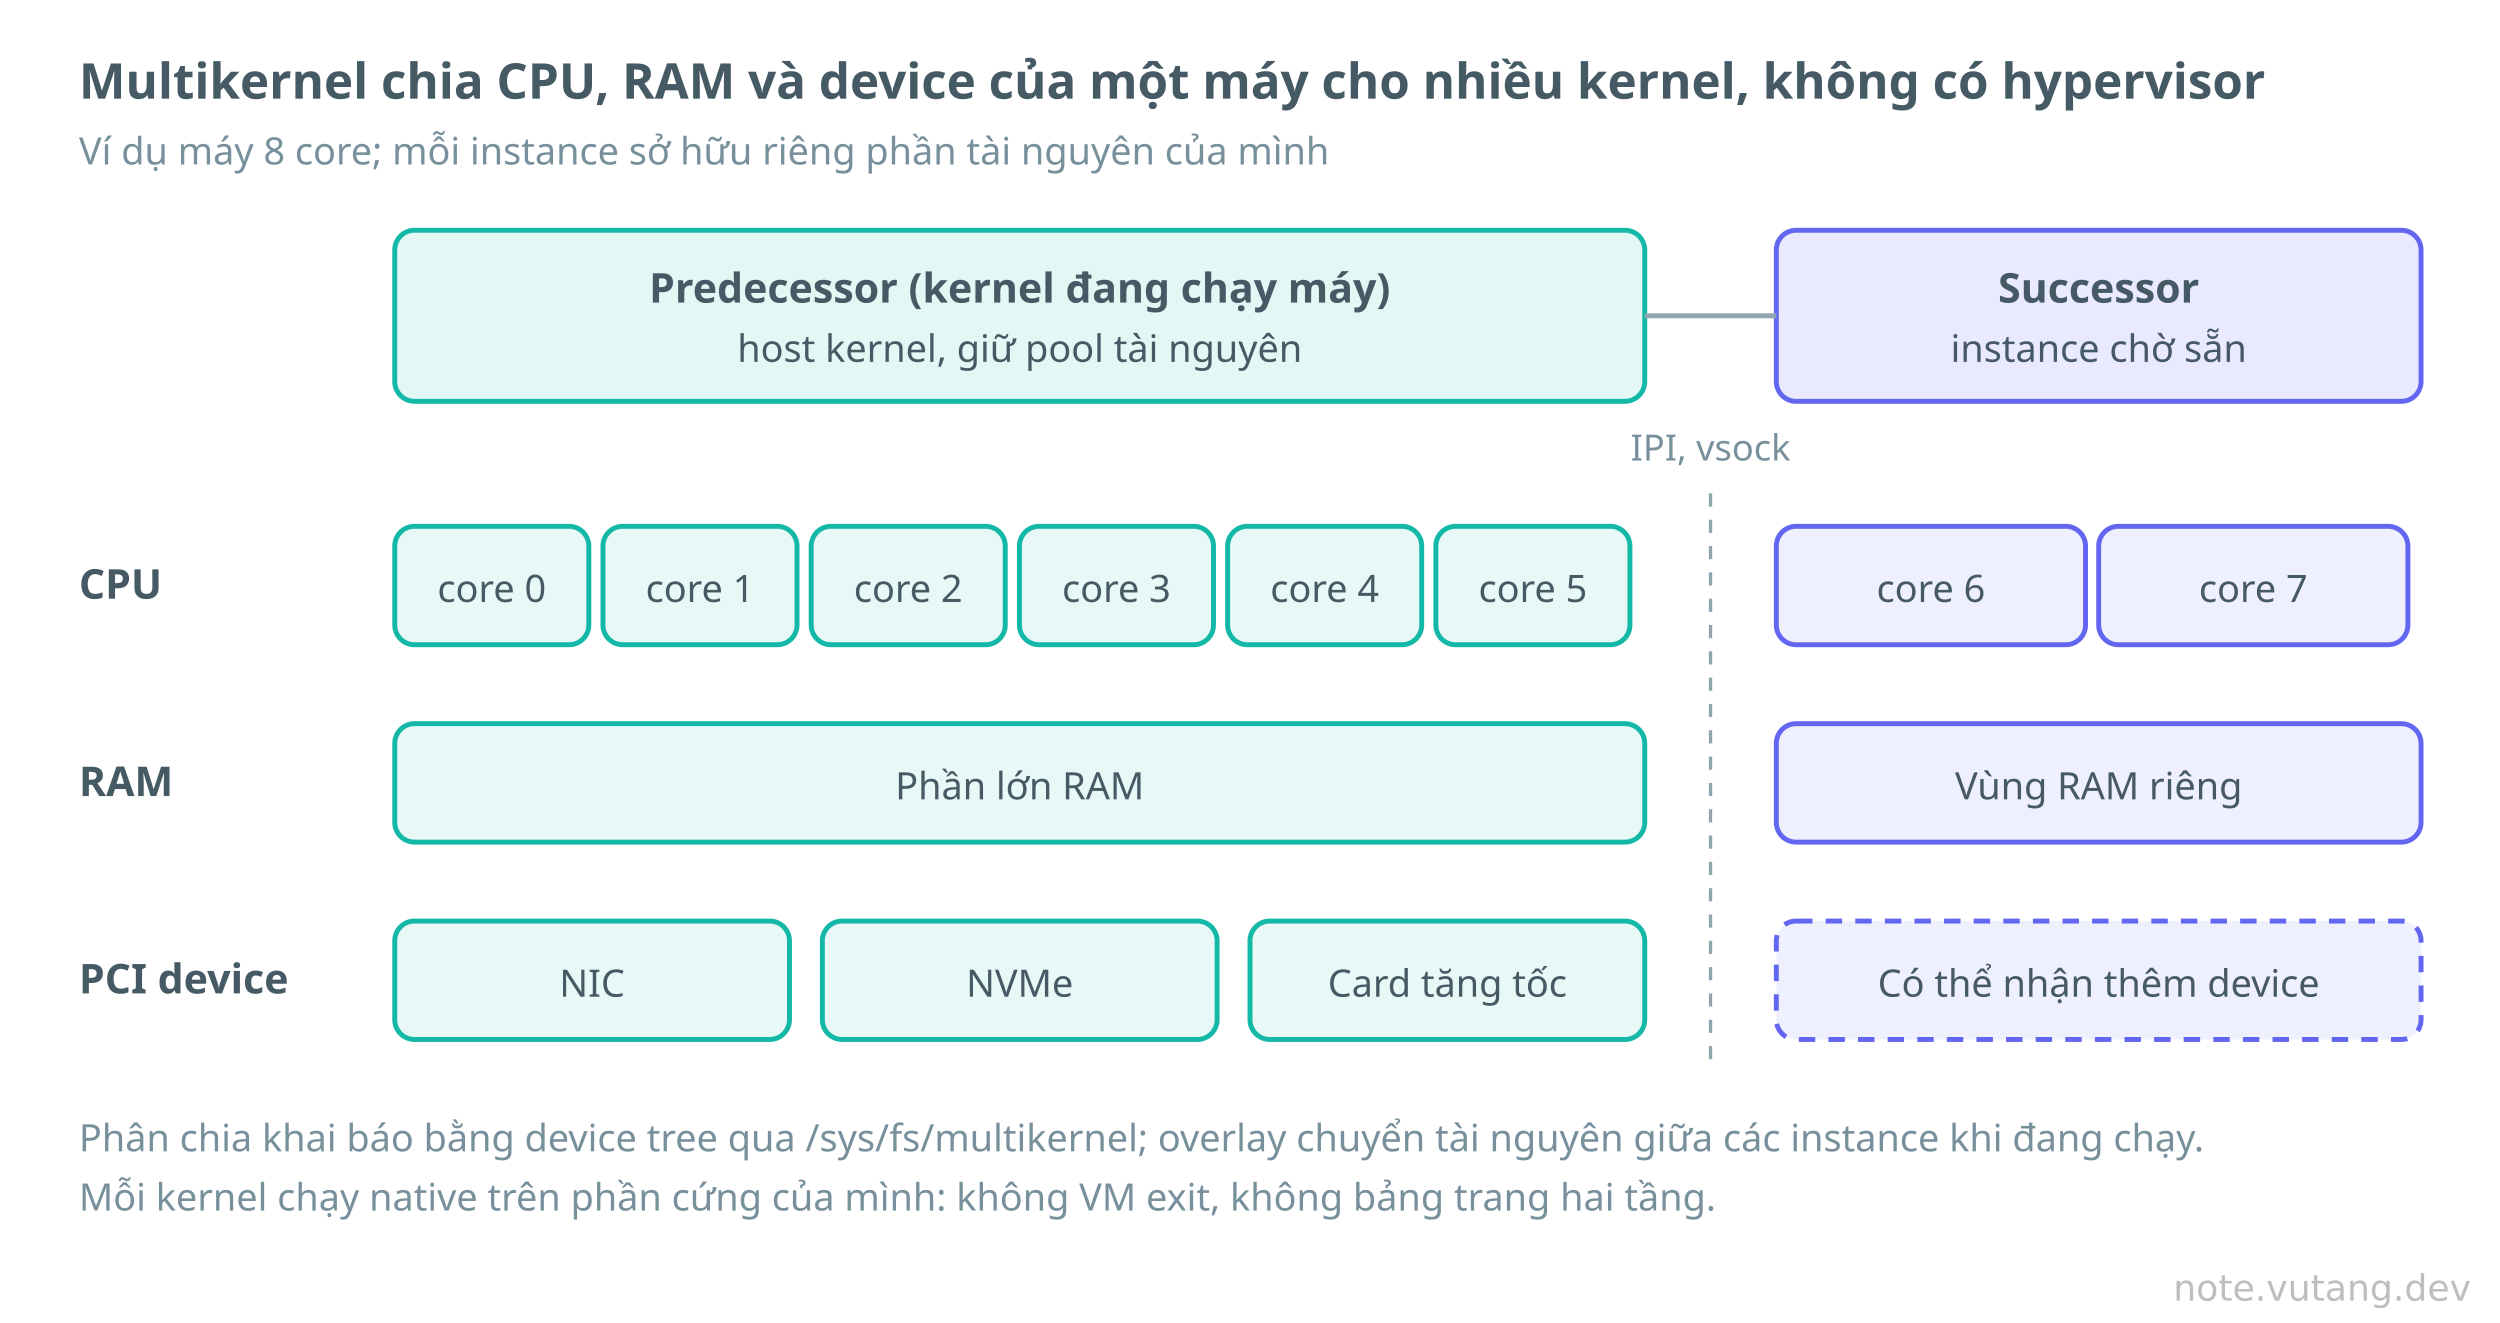
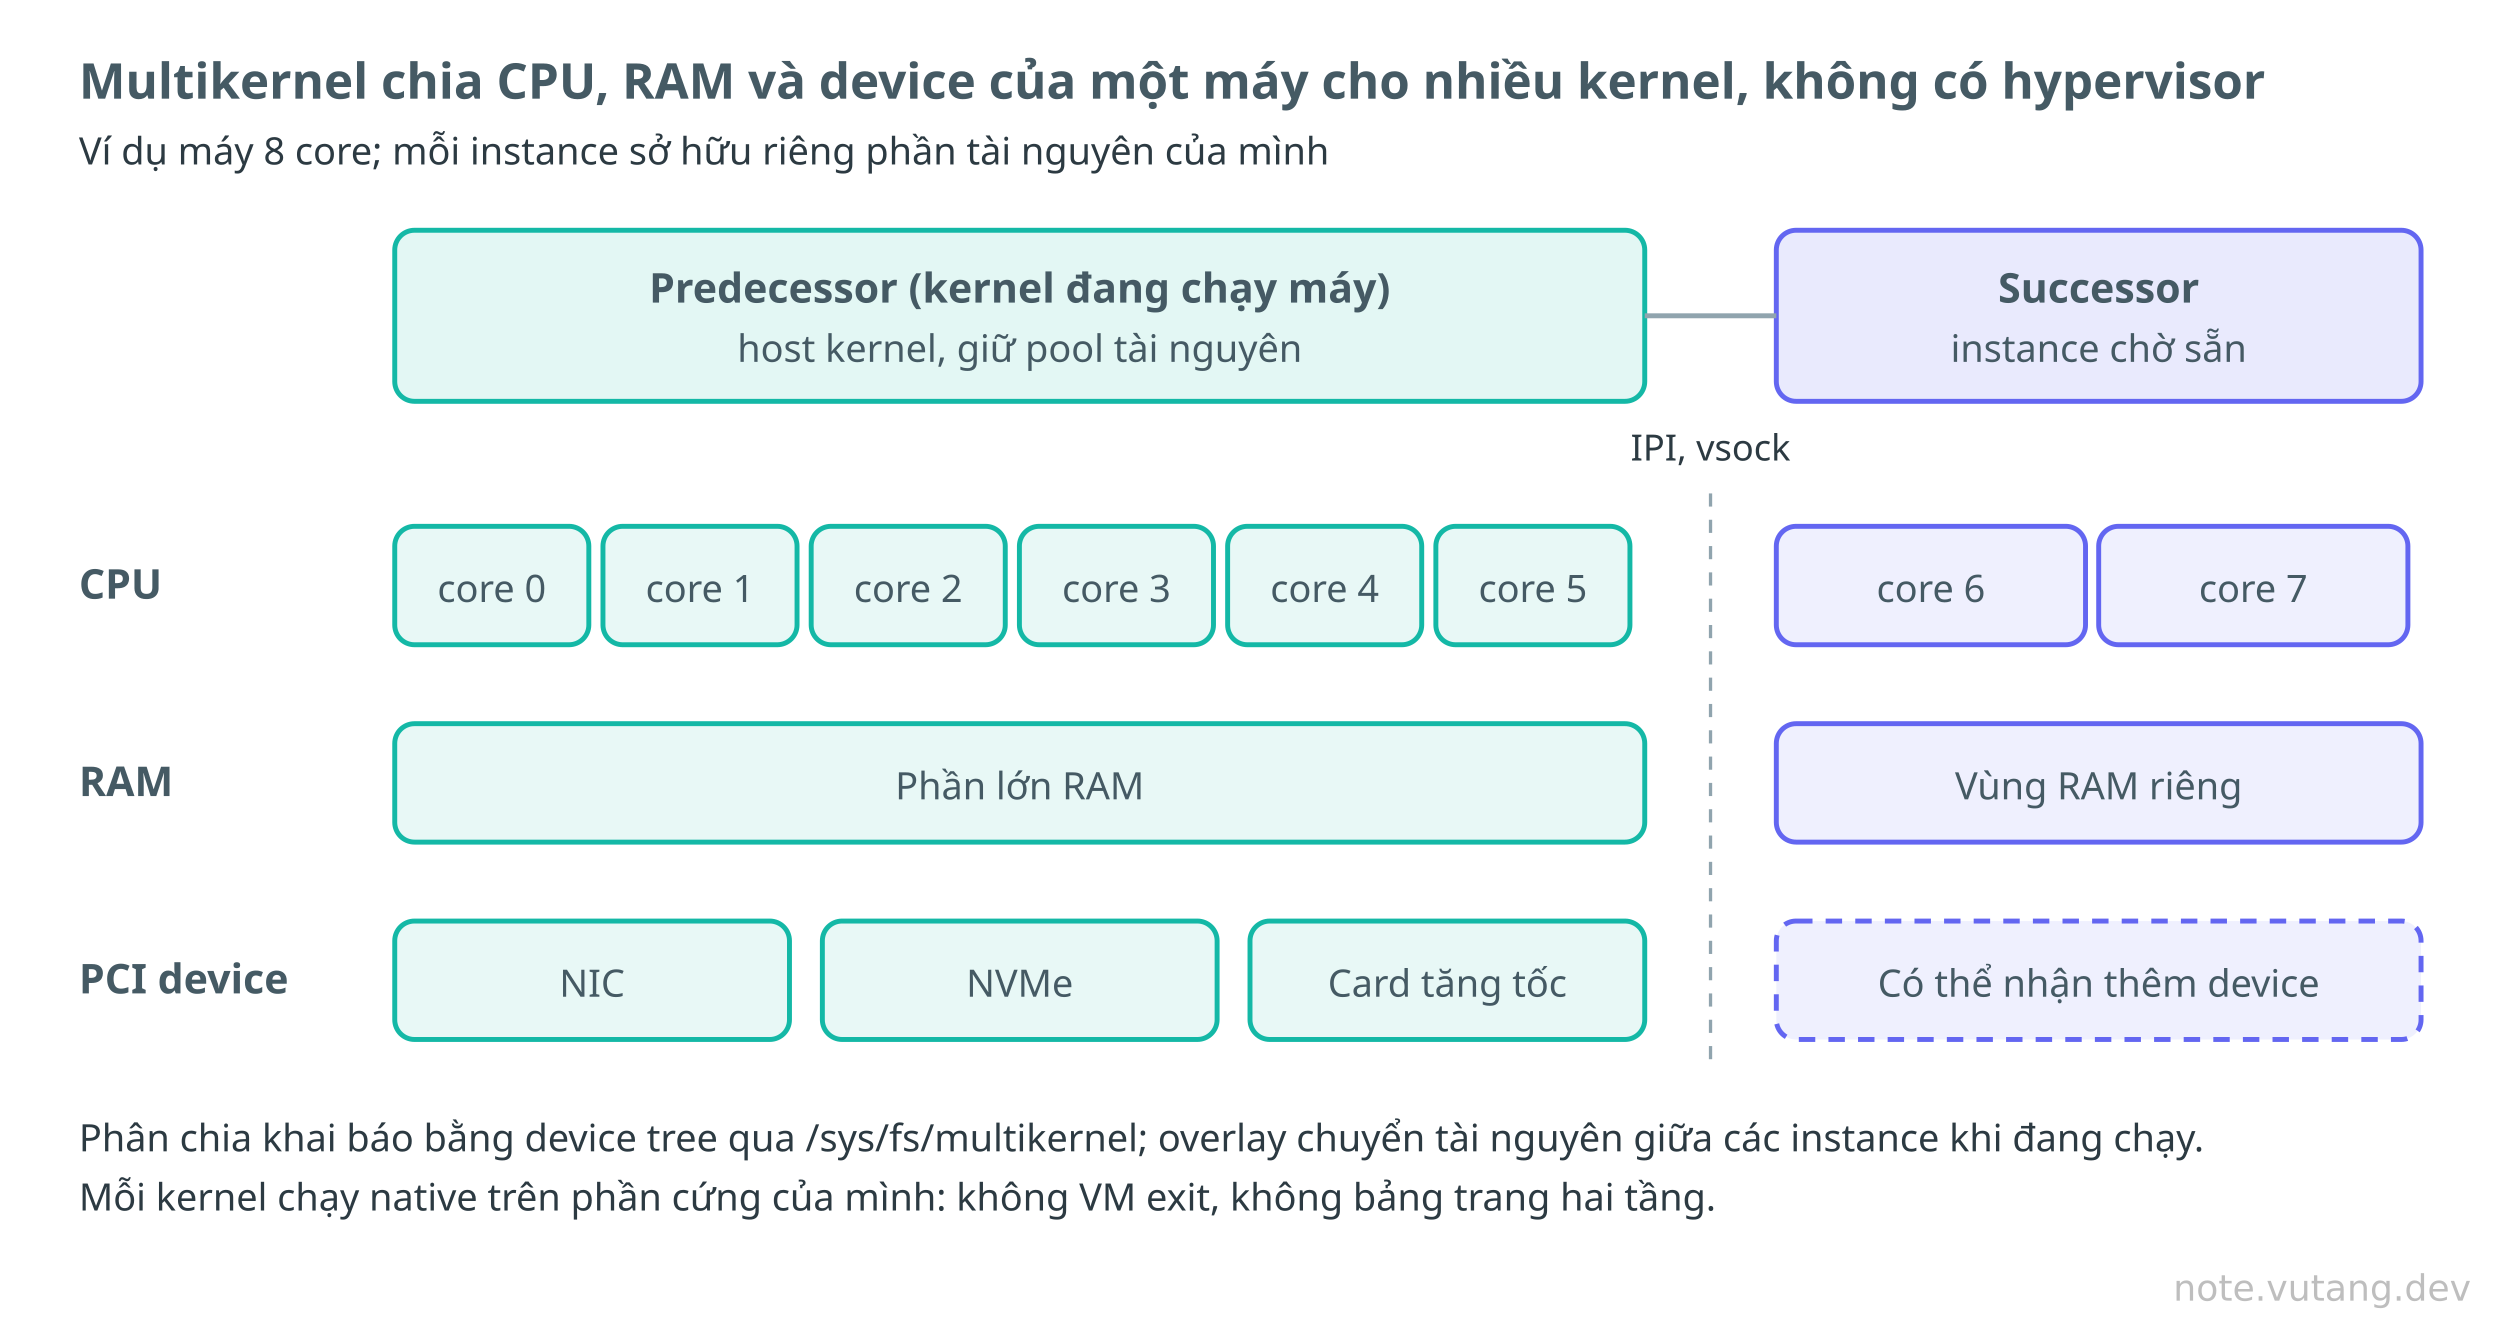
<svg xmlns="http://www.w3.org/2000/svg" viewBox="0 0 760 402" role="img" aria-label="Multikernel chia CPU, RAM và device của một máy cho nhiều kernel, không có hypervisor" font-family="system-ui,sans-serif" font-size="12.5">
  <text x="24" y="30" font-size="15" font-weight="600" fill="#455a64">Multikernel chia CPU, RAM và device của một máy cho nhiều kernel, không có hypervisor</text>
-   <text x="24" y="50" font-size="11.5" fill="#78909c">Ví dụ máy 8 core; mỗi instance sở hữu riêng phần tài nguyên của mình</text>
+   <text x="24" y="50" font-size="11.5" fill="#2c3a42">Ví dụ máy 8 core; mỗi instance sở hữu riêng phần tài nguyên của mình</text>
  <rect x="120" y="70" width="380" height="52" rx="6" fill="#14b8a6" fill-opacity="0.12" stroke="#14b8a6" stroke-width="1.5" />
  <text x="310" y="92" text-anchor="middle" font-weight="600" fill="#455a64">Predecessor (kernel đang chạy máy)</text>
  <text x="310" y="110" text-anchor="middle" font-size="11.5" fill="#455a64">host kernel, giữ pool tài nguyên</text>
  <rect x="540" y="70" width="196" height="52" rx="6" fill="#6366f1" fill-opacity="0.14" stroke="#6366f1" stroke-width="1.5" />
  <text x="638" y="92" text-anchor="middle" font-weight="600" fill="#455a64">Successor</text>
  <text x="638" y="110" text-anchor="middle" font-size="11.5" fill="#455a64">instance chờ sẵn</text>
  <line x1="500" x2="540" y1="96" y2="96" stroke="#90a4ae" stroke-width="1.5" />
-   <text x="520" y="140" text-anchor="middle" font-size="11" fill="#78909c">IPI, vsock</text>
+   <text x="520" y="140" text-anchor="middle" font-size="11" fill="#2c3a42">IPI, vsock</text>
  <text x="24" y="182" font-size="12.5" font-weight="600" fill="#455a64">CPU</text>
  <text x="24" y="242" font-size="12.5" font-weight="600" fill="#455a64">RAM</text>
  <text x="24" y="302" font-size="12.5" font-weight="600" fill="#455a64">PCI device</text>
  <rect x="120.0" y="160" width="59" height="36" rx="6" fill="#14b8a6" fill-opacity="0.1" stroke="#14b8a6" stroke-width="1.5" />
  <text x="149.5" y="183" text-anchor="middle" font-size="11.5" fill="#455a64">core 0</text>
  <rect x="183.3" y="160" width="59" height="36" rx="6" fill="#14b8a6" fill-opacity="0.1" stroke="#14b8a6" stroke-width="1.5" />
  <text x="212.8" y="183" text-anchor="middle" font-size="11.5" fill="#455a64">core 1</text>
  <rect x="246.6" y="160" width="59" height="36" rx="6" fill="#14b8a6" fill-opacity="0.1" stroke="#14b8a6" stroke-width="1.5" />
  <text x="276.1" y="183" text-anchor="middle" font-size="11.5" fill="#455a64">core 2</text>
  <rect x="309.9" y="160" width="59" height="36" rx="6" fill="#14b8a6" fill-opacity="0.1" stroke="#14b8a6" stroke-width="1.5" />
  <text x="339.4" y="183" text-anchor="middle" font-size="11.5" fill="#455a64">core 3</text>
  <rect x="373.2" y="160" width="59" height="36" rx="6" fill="#14b8a6" fill-opacity="0.1" stroke="#14b8a6" stroke-width="1.5" />
  <text x="402.7" y="183" text-anchor="middle" font-size="11.5" fill="#455a64">core 4</text>
  <rect x="436.5" y="160" width="59" height="36" rx="6" fill="#14b8a6" fill-opacity="0.1" stroke="#14b8a6" stroke-width="1.5" />
  <text x="466" y="183" text-anchor="middle" font-size="11.5" fill="#455a64">core 5</text>
  <rect x="540" y="160" width="94" height="36" rx="6" fill="#6366f1" fill-opacity="0.1" stroke="#6366f1" stroke-width="1.5" />
  <text x="587" y="183" text-anchor="middle" font-size="11.5" fill="#455a64">core 6</text>
  <rect x="638" y="160" width="94" height="36" rx="6" fill="#6366f1" fill-opacity="0.1" stroke="#6366f1" stroke-width="1.5" />
  <text x="685" y="183" text-anchor="middle" font-size="11.5" fill="#455a64">core 7</text>
  <rect x="120" y="220" width="380" height="36" rx="6" fill="#14b8a6" fill-opacity="0.1" stroke="#14b8a6" stroke-width="1.5" />
  <text x="310" y="243" text-anchor="middle" font-size="11.5" fill="#455a64">Phần lớn RAM</text>
  <rect x="540" y="220" width="196" height="36" rx="6" fill="#6366f1" fill-opacity="0.1" stroke="#6366f1" stroke-width="1.5" />
  <text x="638" y="243" text-anchor="middle" font-size="11.5" fill="#455a64">Vùng RAM riêng</text>
  <rect x="120" y="280" width="120" height="36" rx="6" fill="#14b8a6" fill-opacity="0.1" stroke="#14b8a6" stroke-width="1.5" />
  <text x="180" y="303" text-anchor="middle" font-size="11.5" fill="#455a64">NIC</text>
  <rect x="250" y="280" width="120" height="36" rx="6" fill="#14b8a6" fill-opacity="0.1" stroke="#14b8a6" stroke-width="1.5" />
  <text x="310" y="303" text-anchor="middle" font-size="11.5" fill="#455a64">NVMe</text>
  <rect x="380" y="280" width="120" height="36" rx="6" fill="#14b8a6" fill-opacity="0.1" stroke="#14b8a6" stroke-width="1.5" />
  <text x="440" y="303" text-anchor="middle" font-size="11.5" fill="#455a64">Card tăng tốc</text>
  <rect x="540" y="280" width="196" height="36" rx="6" fill="#6366f1" fill-opacity="0.1" stroke="#6366f1" stroke-width="1.5" stroke-dasharray="5 4" />
  <text x="638" y="303" text-anchor="middle" font-size="11.5" fill="#455a64">Có thể nhận thêm device</text>
  <line x1="520" x2="520" y1="150" y2="326" stroke="#90a4ae" stroke-dasharray="4 4" />
-   <text x="24" y="350" font-size="11.5" fill="#78909c">Phân chia khai báo bằng device tree qua /sys/fs/multikernel; overlay chuyển tài nguyên giữa các instance khi đang chạy.</text>
-   <text x="24" y="368" font-size="11.5" fill="#78909c">Mỗi kernel chạy native trên phần cứng của mình: không VM exit, không bảng trang hai tầng.</text>
+   <text x="24" y="350" font-size="11.5" fill="#2c3a42">Phân chia khai báo bằng device tree qua /sys/fs/multikernel; overlay chuyển tài nguyên giữa các instance khi đang chạy.</text>
+   <text x="24" y="368" font-size="11.5" fill="#2c3a42">Mỗi kernel chạy native trên phần cứng của mình: không VM exit, không bảng trang hai tầng.</text>
  <text id="wm" x="751.2" y="395.4" text-anchor="end" font-size="11" font-family="DejaVu Sans, sans-serif" style="fill:#888;fill-opacity:0.55">note.vutang.dev</text>
</svg>
